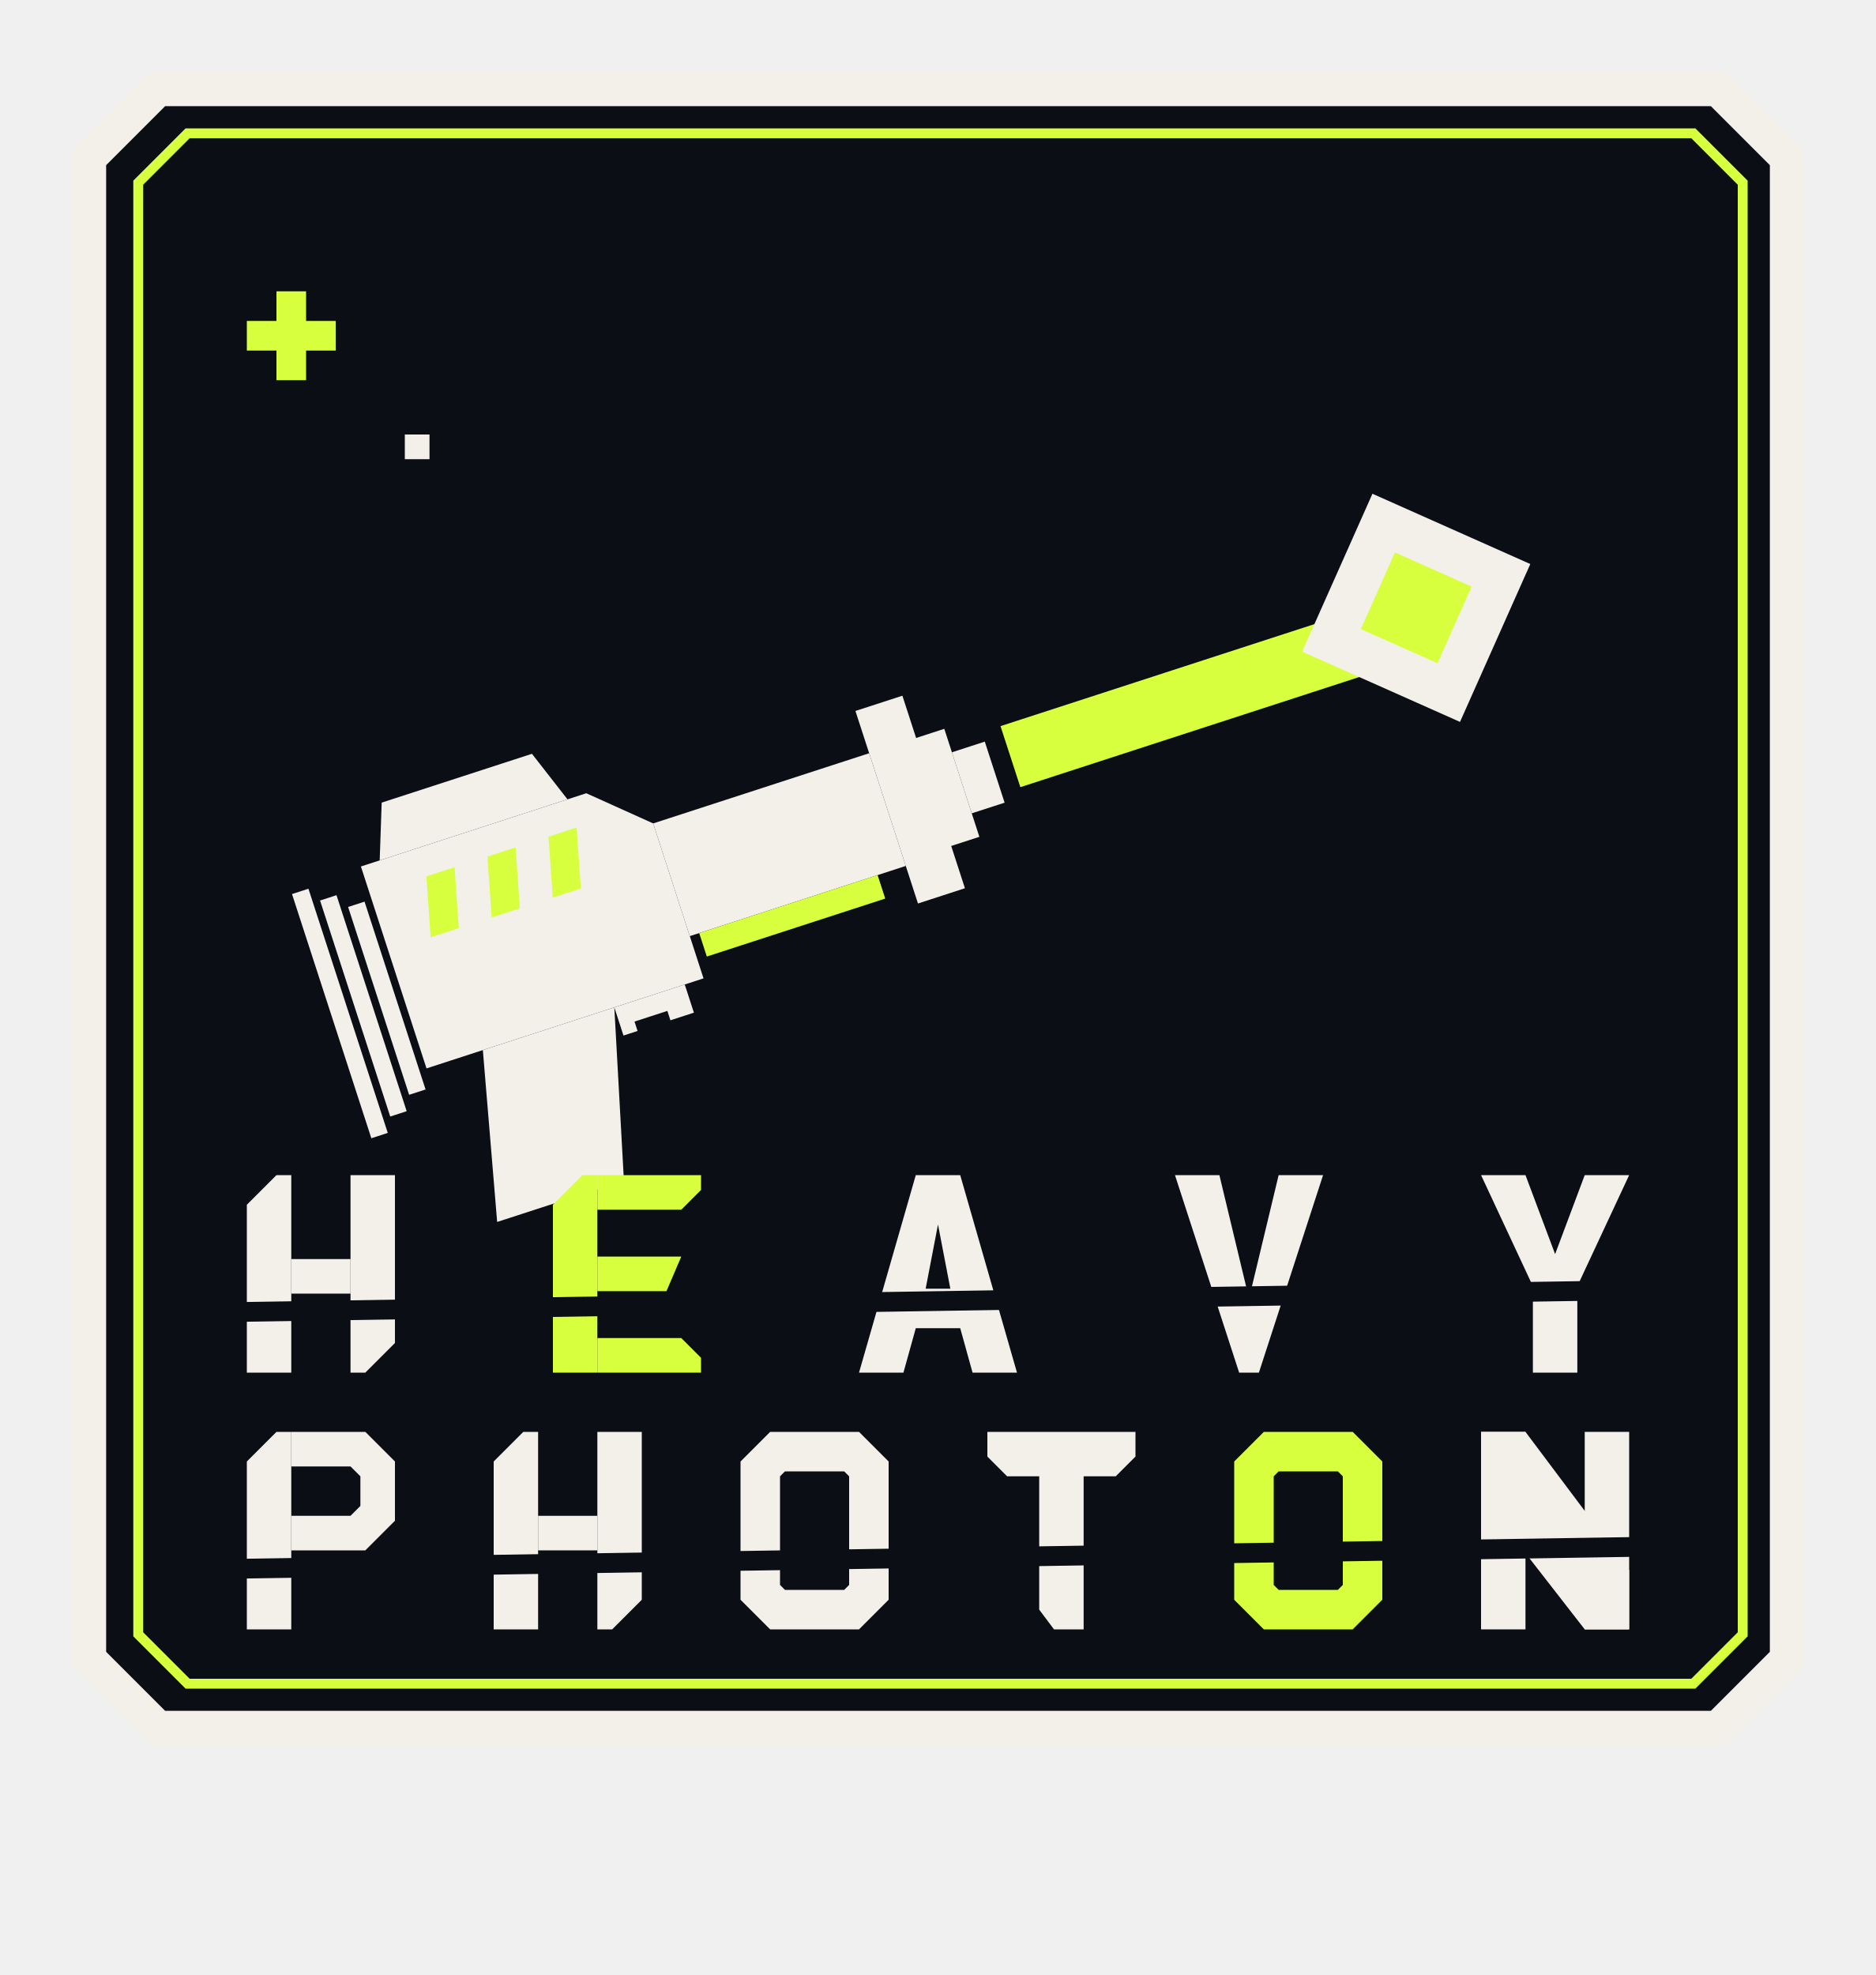
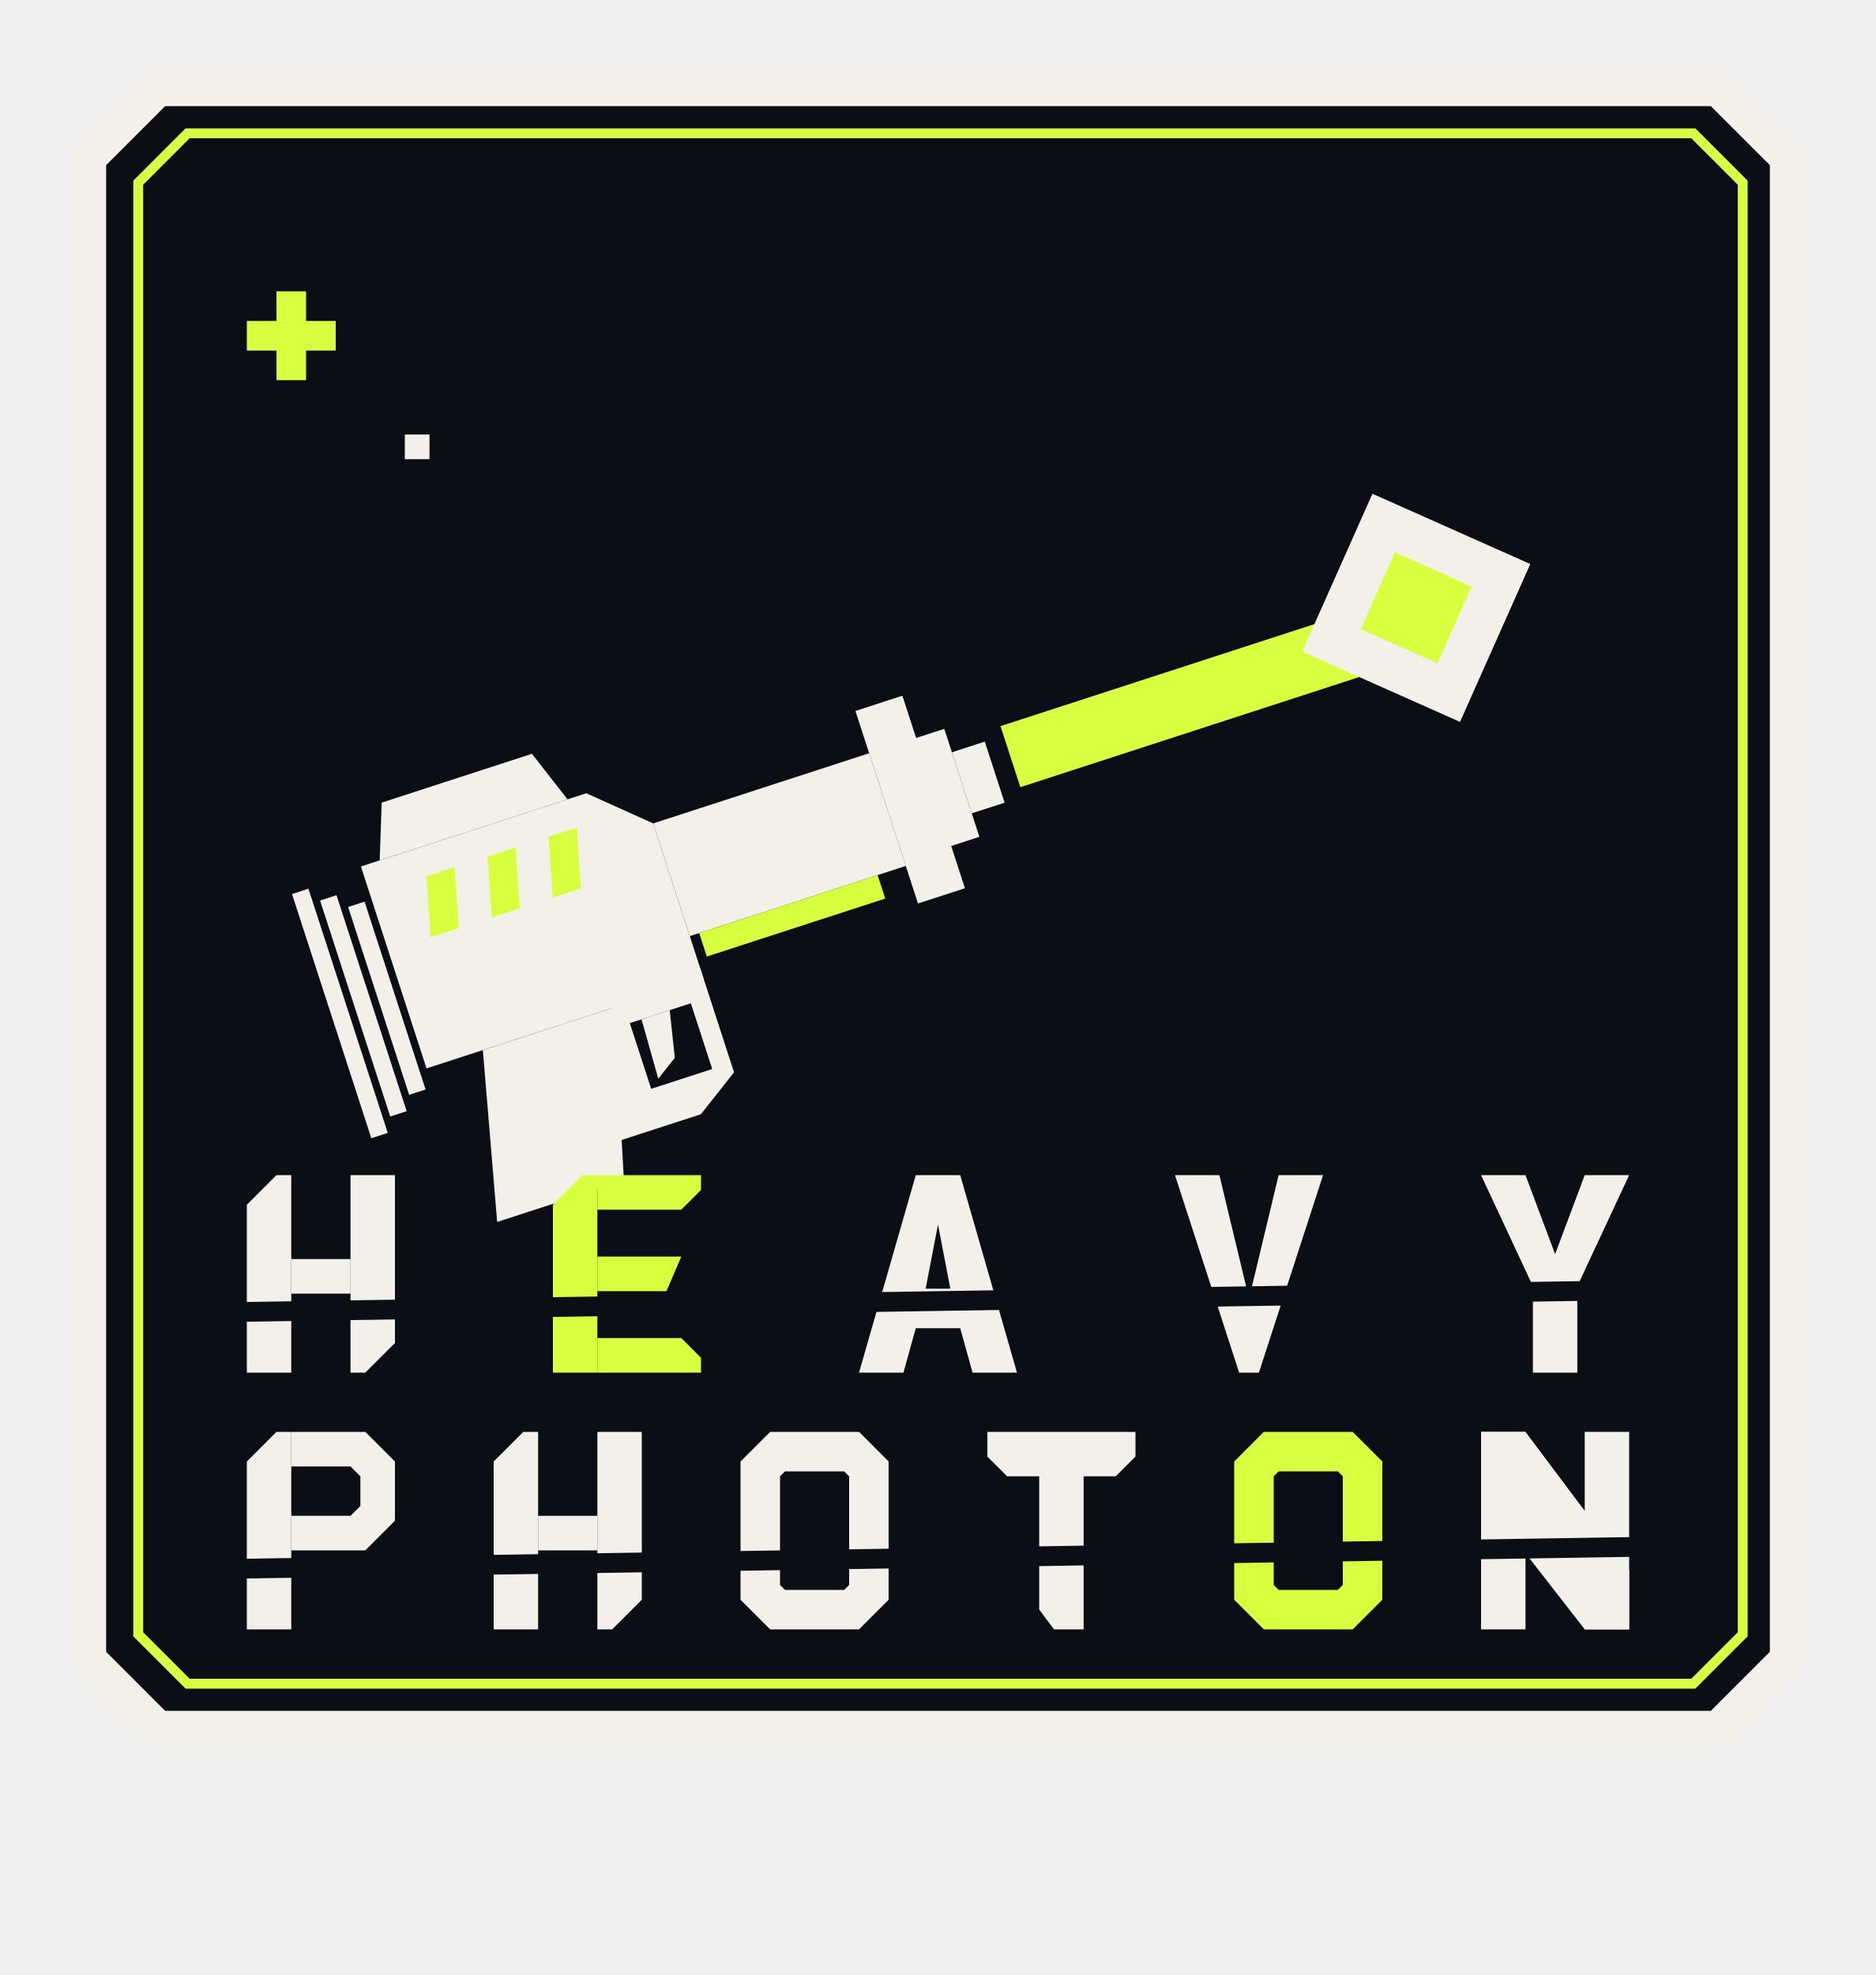
<svg xmlns="http://www.w3.org/2000/svg" viewBox="0 0 760 800" width="760" height="800">
  <path d="M64,36 L696,36 L724,64 L724,672 L696,700 L64,700 L36,672 L36,64 Z" fill="#0B0E14" stroke="#F2F0E9" stroke-width="14" />
  <path d="M76,54 L686,54 L706,74 L706,662 L686,682 L76,682 L56,662 L56,74 Z" fill="none" stroke="#D8FF3E" stroke-width="4" />
  <g fill="#D8FF3E">
    <rect x="112" y="118" width="12" height="36" />
    <rect x="100" y="130" width="36" height="12" />
  </g>
  <rect x="164" y="176" width="10" height="10" fill="#F2F0E9" />
  <g transform="translate(96 300) rotate(-18)">
    <g fill="#F2F0E9">
      <rect x="2" y="66" width="7" height="104" />
      <rect x="12" y="72" width="7" height="92" />
      <rect x="22" y="78" width="7" height="80" />
      <path d="M32,64 L128,64 L150,84 L150,150 L32,150 Z" />
      <path d="M56,150 L112,150 L94,218 L40,218 Z" />
-       <rect x="112" y="150" width="30" height="12" />
+       <path d="M112,146 L150,146 L150,190 L132,202 L98,202 Z" />
      <path d="M48,42 L112,42 L120,64 L40,64 Z" />
      <path d="M150,84 L242,84 L242,132 L150,132 Z" />
      <path d="M242,66 L262,66 L262,84 L274,84 L274,130 L262,130 L262,148 L242,148 Z" />
      <rect x="274" y="94" width="14" height="26" />
    </g>
    <g fill="#D8FF3E">
      <rect x="154" y="132" width="76" height="10" />
      <path d="M56,76 L68,76 L62,100 L50,100 Z" />
      <path d="M82,76 L94,76 L88,100 L76,100 Z" />
      <path d="M108,76 L120,76 L114,100 L102,100 Z" />
    </g>
-     <rect x="118" y="158" width="14" height="8" fill="#0B0E14" />
+     <path d="M116,158 L142,158 L142,186 L116,186 Z" fill="#0B0E14" />
+     <path d="M121,158 L133,158 L129,177 L120,183 Z" fill="#F2F0E9" />
  </g>
  <g transform="rotate(-18 96 300)">
    <rect x="392" y="390" width="150" height="26" fill="#D8FF3E" />
  </g>
  <g transform="translate(556 200) rotate(24)">
    <rect width="70" height="70" fill="#F2F0E9" />
    <rect x="18" y="18" width="34" height="34" fill="#D8FF3E" />
  </g>
  <defs>
    <mask id="sc1">
      <rect x="-80" y="-40" width="720" height="180" fill="#fff" />
      <polygon points="-40,52 600,42 600,50 -40,60" fill="#000" />
    </mask>
  </defs>
  <g fill="#F2F0E9" mask="url(#sc1)" transform="translate(100 476)">
    <g transform="translate(0.0 0)">
      <rect x="18" y="34" width="24" height="14" />
      <polygon points="0,12 12,0 18,0 18,80 0,80" />
      <polygon points="42,0 60,0 60,68 48,80 42,80" />
    </g>
    <g transform="translate(124.0 0)" fill="#D8FF3E">
      <polygon points="0,12 12,0 18,0 18,80 0,80" />
      <polygon points="18,0 60,0 60,6 52,14 18,14" />
      <polygon points="18,33 52,33 46,47 18,47" />
      <polygon points="18,66 52,66 60,74 60,80 18,80" />
    </g>
    <g transform="translate(248.0 0)">
      <path fill-rule="evenodd" transform="translate(0 0)" d="M23,0 L41,0 L64,80 L46,80 L41,62 L23,62 L18,80 L0,80 Z M32,20 L37,46 L27,46 Z" />
    </g>
    <g transform="translate(376.0 0)">
      <polygon points="0,0 18,0 30,50 42,0 60,0 34,80 26,80" />
    </g>
    <g transform="translate(500.0 0)">
      <polygon points="0,0 18,0 30,32 42,0 60,0 39,45 39,80 21,80 21,45" />
    </g>
  </g>
  <g fill="#F2F0E9" mask="url(#sc1)" transform="translate(100 580)">
    <g transform="translate(0.0 0)">
      <path fill-rule="evenodd" transform="translate(0 0)" d="M18,0 L48,0 L60,12 L60,36 L48,48 L18,48 L18,34 L42,34 L46,30 L46,18 L42,14 L18,14 Z" />
      <polygon points="0,12 12,0 18,0 18,80 0,80" />
    </g>
    <g transform="translate(100.0 0)">
      <rect x="18" y="34" width="24" height="14" />
      <polygon points="0,12 12,0 18,0 18,80 0,80" />
      <polygon points="42,0 60,0 60,68 48,80 42,80" />
    </g>
    <g transform="translate(200.0 0)">
      <path fill-rule="evenodd" transform="translate(0 0)" d="M12,0 L48,0 L60,12 L60,68 L48,80 L12,80 L0,68 L0,12 Z M18,16 L42,16 L44,18 L44,62 L42,64 L18,64 L16,62 L16,18 Z" />
    </g>
    <g transform="translate(300.0 0)">
      <polygon points="0,0 60,0 60,10 52,18 8,18 0,10" />
      <polygon points="21,14 39,14 39,80 27,80 21,72" />
    </g>
    <g transform="translate(400.0 0)" fill="#D8FF3E">
      <path fill-rule="evenodd" transform="translate(0 0)" d="M12,0 L48,0 L60,12 L60,68 L48,80 L12,80 L0,68 L0,12 Z M18,16 L42,16 L44,18 L44,62 L42,64 L18,64 L16,62 L16,18 Z" />
    </g>
    <g transform="translate(500.0 0)">
      <rect x="0" y="0" width="18" height="80" />
      <rect x="42" y="0" width="18" height="80" />
      <polygon points="0,0 18,0 60,56 60,80 42,80 0,26" />
    </g>
  </g>
</svg>
